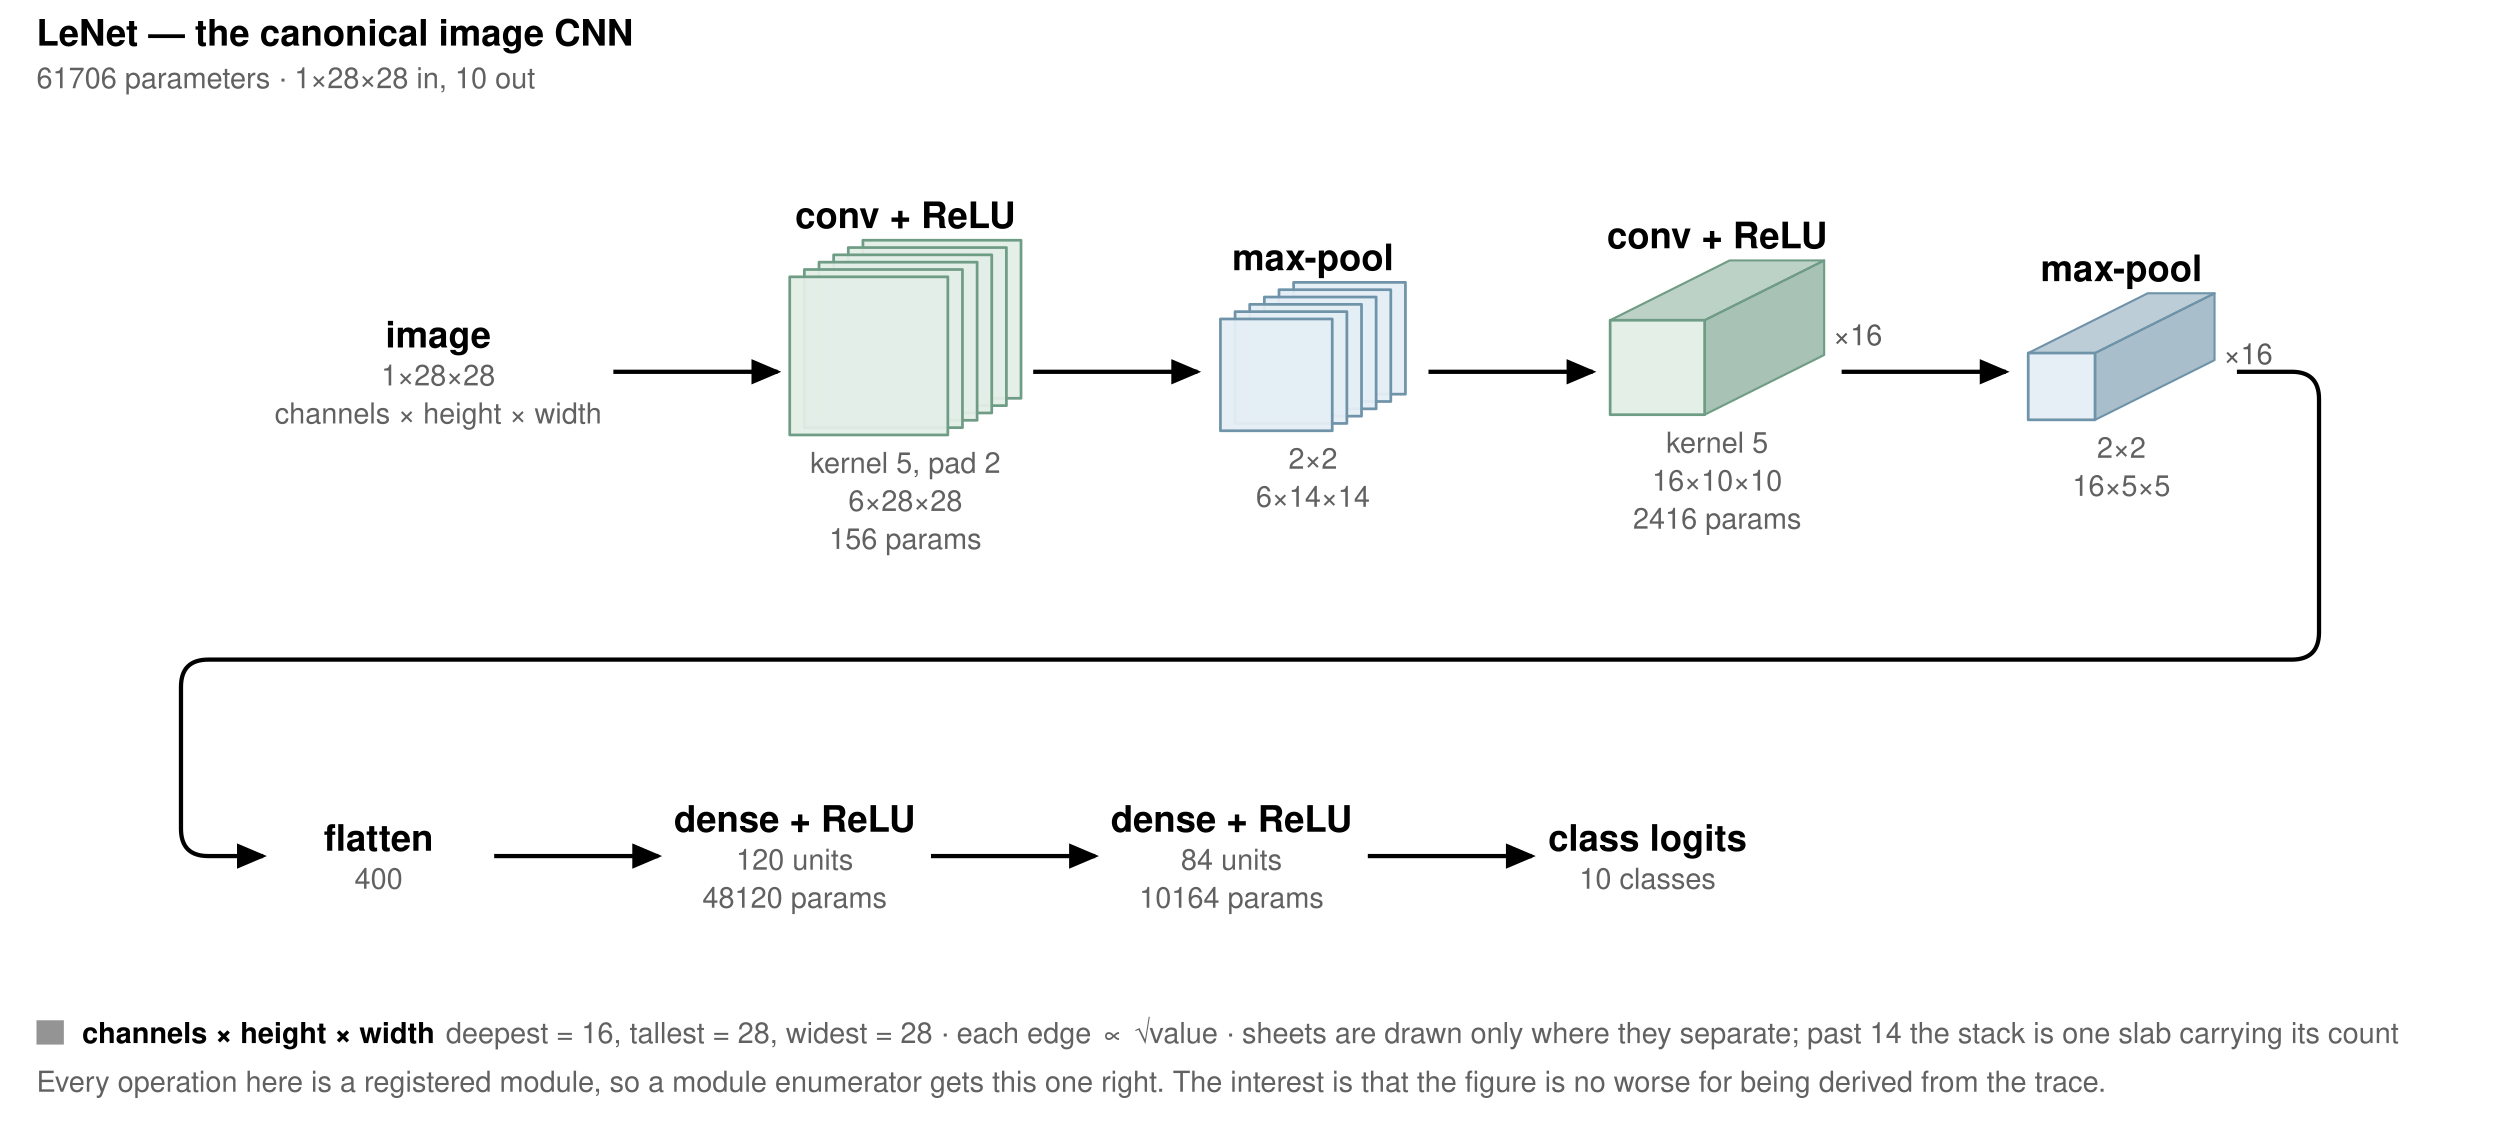
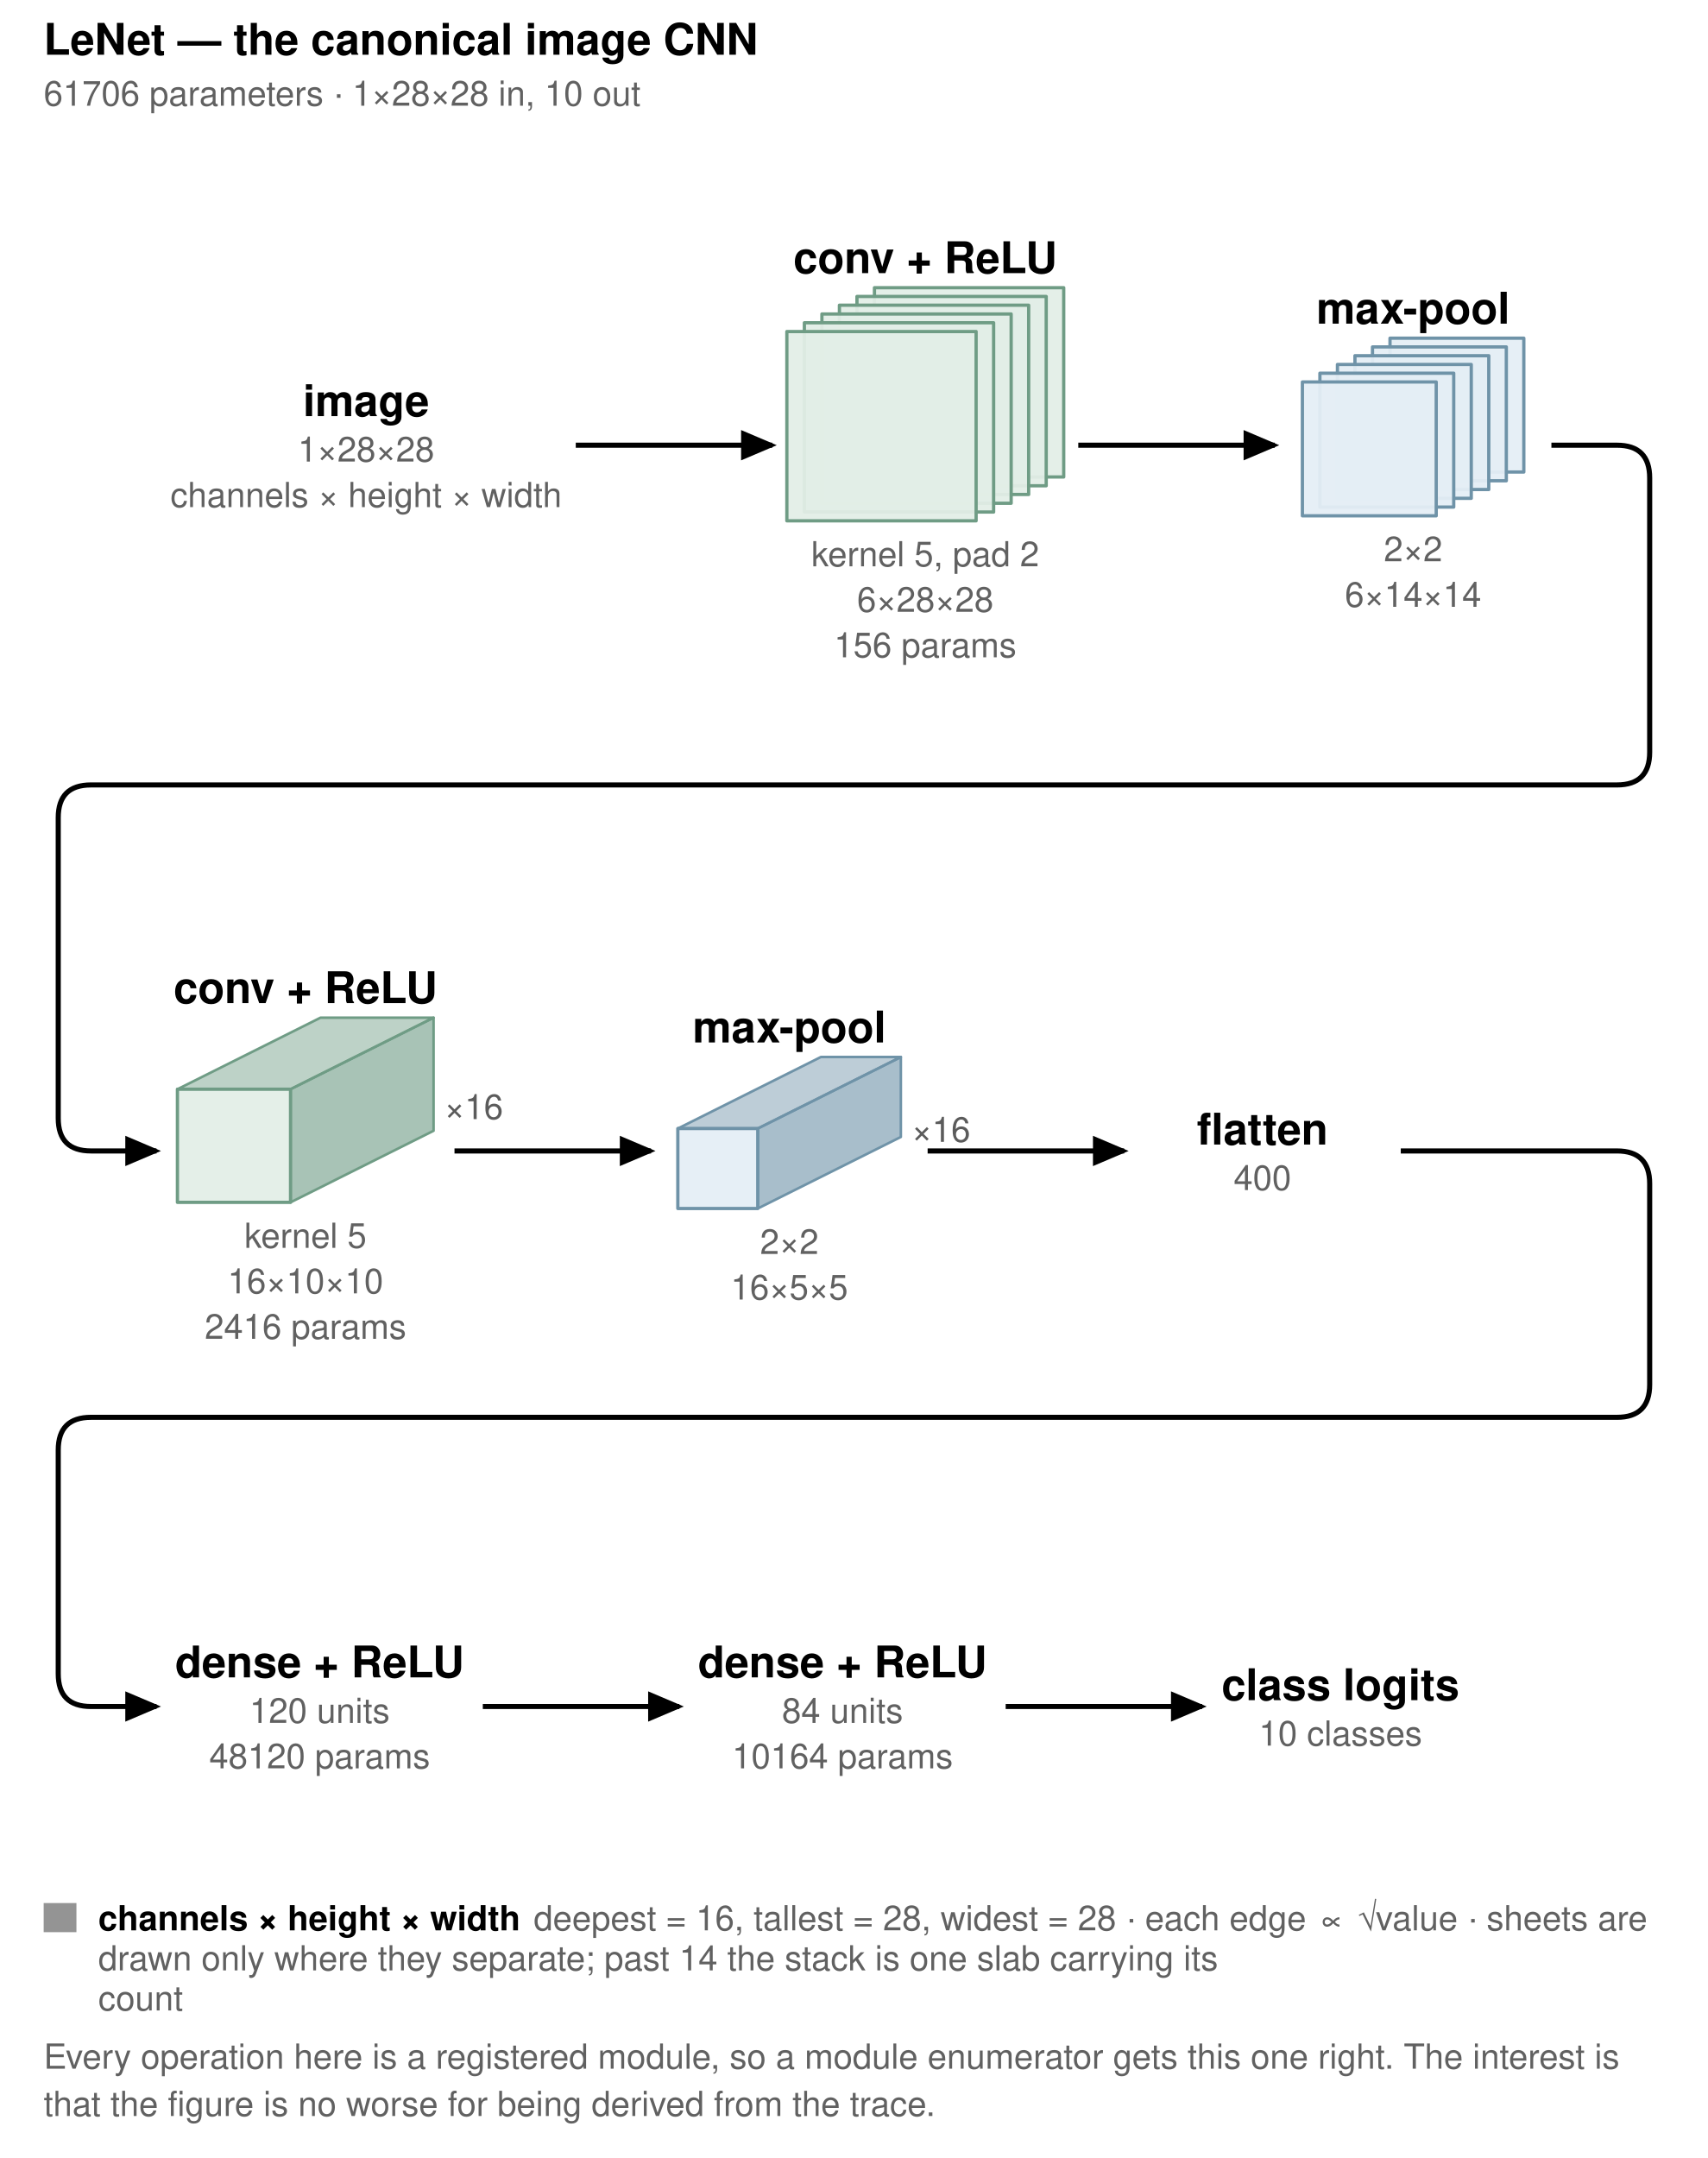
- <svg xmlns="http://www.w3.org/2000/svg" class="draughtsman" role="img" aria-label="LeNet — the canonical image CNN" viewBox="0 0 822.19 370.54" width="822.19" height="370.54">
+ <svg xmlns="http://www.w3.org/2000/svg" class="draughtsman" role="img" aria-label="LeNet — the canonical image CNN" viewBox="0 0 469.27 592.77" width="6in" height="7.58in">
  <defs>
    <marker id="ds-arrow" viewBox="0 0 8 8" refX="7" refY="4" markerWidth="7" markerHeight="7" orient="auto-start-reverse">
      <path d="M0 0.6 L8 4 L0 7.4 Z" style="fill:currentColor" />
    </marker>
  </defs>
  <text class="ds-title" x="12" y="15" style="font-family:Helvetica Neue, Helvetica, Arial, sans-serif;font-size:12.0px;font-weight:600;fill:currentColor">LeNet — the canonical image CNN</text>
  <text class="ds-subtitle" x="12" y="29" style="font-family:Helvetica Neue, Helvetica, Arial, sans-serif;font-size:9.5px;fill:currentColor;opacity:0.62">61706 parameters · 1×28×28 in, 10 out</text>
-   <g class="ds-body" transform="translate(43.52 36)">
+   <g class="ds-body" transform="translate(0 36)">
    <path class="ds-edge ds-edge-solid" data-from="image" data-to="conv1" d="M158.2 86.27 C185.2 86.27 185.2 86.27 212.2 86.27" style="fill:none;stroke:currentColor;stroke-width:1.4" marker-end="url(#ds-arrow)" />
    <path class="ds-edge ds-edge-solid" data-from="conv1" data-to="pool1" d="M296.27 86.27 C323.27 86.27 323.27 86.27 350.27 86.27" style="fill:none;stroke:currentColor;stroke-width:1.4" marker-end="url(#ds-arrow)" />
-     <path class="ds-edge ds-edge-solid" data-from="pool1" data-to="conv2" d="M426.27 86.27 C453.27 86.27 453.27 86.27 480.27 86.27" style="fill:none;stroke:currentColor;stroke-width:1.4" marker-end="url(#ds-arrow)" />
-     <path class="ds-edge ds-edge-solid" data-from="conv2" data-to="pool2" d="M562.15 86.27 C589.15 86.27 589.15 86.27 616.15 86.27" style="fill:none;stroke:currentColor;stroke-width:1.4" marker-end="url(#ds-arrow)" />
-     <path class="ds-edge ds-edge-solid" data-from="pool2" data-to="flatten" d="M692.15 86.27 L710.15 86.27 Q719.15 86.27 719.15 95.27 L719.15 171.93 Q719.15 180.93 710.15 180.93 L25 180.93 Q16 180.93 16 189.93 L16 236.54 Q16 245.54 25 245.54 L43 245.54" style="fill:none;stroke:currentColor;stroke-width:1.4" marker-end="url(#ds-arrow)" />
-     <path class="ds-edge ds-edge-solid" data-from="flatten" data-to="fc1" d="M119 245.54 C146 245.54 146 245.54 173 245.54" style="fill:none;stroke:currentColor;stroke-width:1.4" marker-end="url(#ds-arrow)" />
-     <path class="ds-edge ds-edge-solid" data-from="fc1" data-to="fc2" d="M262.66 245.54 C289.66 245.54 289.66 245.54 316.66 245.54" style="fill:none;stroke:currentColor;stroke-width:1.4" marker-end="url(#ds-arrow)" />
-     <path class="ds-edge ds-edge-solid" data-from="fc2" data-to="logits" d="M406.32 245.54 C433.32 245.54 433.32 245.54 460.32 245.54" style="fill:none;stroke:currentColor;stroke-width:1.4" marker-end="url(#ds-arrow)" />
+     <path class="ds-edge ds-edge-solid" data-from="pool1" data-to="conv2" d="M426.27 86.27 L444.27 86.27 Q453.27 86.27 453.27 95.27 L453.27 170.6 Q453.27 179.6 444.27 179.6 L25 179.6 Q16 179.6 16 188.6 L16 271.15 Q16 280.15 25 280.15 L43 280.15" style="fill:none;stroke:currentColor;stroke-width:1.4" marker-end="url(#ds-arrow)" />
+     <path class="ds-edge ds-edge-solid" data-from="conv2" data-to="pool2" d="M124.88 280.15 C151.88 280.15 151.88 280.15 178.88 280.15" style="fill:none;stroke:currentColor;stroke-width:1.4" marker-end="url(#ds-arrow)" />
+     <path class="ds-edge ds-edge-solid" data-from="pool2" data-to="flatten" d="M254.88 280.15 C281.88 280.15 281.88 280.15 308.88 280.15" style="fill:none;stroke:currentColor;stroke-width:1.4" marker-end="url(#ds-arrow)" />
+     <path class="ds-edge ds-edge-solid" data-from="flatten" data-to="fc1" d="M384.88 280.15 L444.27 280.15 Q453.27 280.15 453.27 289.15 L453.27 344.33 Q453.27 353.33 444.27 353.33 L25 353.33 Q16 353.33 16 362.33 L16 423.77 Q16 432.77 25 432.77 L43 432.77" style="fill:none;stroke:currentColor;stroke-width:1.4" marker-end="url(#ds-arrow)" />
+     <path class="ds-edge ds-edge-solid" data-from="fc1" data-to="fc2" d="M132.66 432.77 C159.66 432.77 159.66 432.77 186.66 432.77" style="fill:none;stroke:currentColor;stroke-width:1.4" marker-end="url(#ds-arrow)" />
+     <path class="ds-edge ds-edge-solid" data-from="fc2" data-to="logits" d="M276.32 432.77 C303.32 432.77 303.32 432.77 330.32 432.77" style="fill:none;stroke:currentColor;stroke-width:1.4" marker-end="url(#ds-arrow)" />
    <g class="ds-stage ds-bare ds-kind-input" data-stage="image" data-box="43 57.27 115.2 58">
      <text x="100.6" y="78.27" text-anchor="middle" style="font-family:Helvetica Neue, Helvetica, Arial, sans-serif;font-size:12.0px;font-weight:600;fill:currentColor">image</text>
      <text x="100.6" y="90.77" text-anchor="middle" style="font-family:Helvetica Neue, Helvetica, Arial, sans-serif;font-size:9.5px;fill:currentColor;opacity:0.62">1×28×28</text>
      <text x="100.6" y="103.27" text-anchor="middle" style="font-family:Helvetica Neue, Helvetica, Arial, sans-serif;font-size:9.5px;fill:currentColor;opacity:0.62">channels × height × width</text>
    </g>
    <g class="ds-stage ds-bare ds-kind-conv" data-stage="conv1" data-box="212.2 16 84.07 140.54">
      <rect class="ds-sheet" x="240.27" y="43" width="52" height="52" style="fill:#e2eee7;fill-opacity:0.94;stroke:#6f9c85;stroke-width:0.9;stroke-linejoin:round" />
      <rect class="ds-sheet" x="235.46" y="45.41" width="52" height="52" style="fill:#e2eee7;fill-opacity:0.94;stroke:#6f9c85;stroke-width:0.9;stroke-linejoin:round" />
      <rect class="ds-sheet" x="230.64" y="47.81" width="52" height="52" style="fill:#e2eee7;fill-opacity:0.94;stroke:#6f9c85;stroke-width:0.9;stroke-linejoin:round" />
      <rect class="ds-sheet" x="225.83" y="50.22" width="52" height="52" style="fill:#e2eee7;fill-opacity:0.94;stroke:#6f9c85;stroke-width:0.9;stroke-linejoin:round" />
      <rect class="ds-sheet" x="221.01" y="52.63" width="52" height="52" style="fill:#e2eee7;fill-opacity:0.94;stroke:#6f9c85;stroke-width:0.9;stroke-linejoin:round" />
      <rect class="ds-sheet" x="216.2" y="55.04" width="52" height="52" style="fill:#e2eee7;fill-opacity:0.94;stroke:#6f9c85;stroke-width:0.9;stroke-linejoin:round" />
      <text x="254.23" y="39" text-anchor="middle" style="font-family:Helvetica Neue, Helvetica, Arial, sans-serif;font-size:12.0px;font-weight:600;fill:currentColor">conv + ReLU</text>
      <text x="254.23" y="119.54" text-anchor="middle" style="font-family:Helvetica Neue, Helvetica, Arial, sans-serif;font-size:9.5px;fill:currentColor;opacity:0.62">kernel 5, pad 2</text>
      <text x="254.23" y="132.04" text-anchor="middle" style="font-family:Helvetica Neue, Helvetica, Arial, sans-serif;font-size:9.5px;fill:currentColor;opacity:0.62">6×28×28</text>
      <text x="254.23" y="144.54" text-anchor="middle" style="font-family:Helvetica Neue, Helvetica, Arial, sans-serif;font-size:9.5px;fill:currentColor;opacity:0.62">156 params</text>
    </g>
    <g class="ds-stage ds-bare ds-kind-pool" data-stage="pool1" data-box="350.27 29.87 76 112.81">
      <rect class="ds-sheet" x="381.92" y="56.87" width="36.77" height="36.77" style="fill:#e4eef5;fill-opacity:0.94;stroke:#6f93a8;stroke-width:0.9;stroke-linejoin:round" />
      <rect class="ds-sheet" x="377.11" y="59.27" width="36.77" height="36.77" style="fill:#e4eef5;fill-opacity:0.94;stroke:#6f93a8;stroke-width:0.9;stroke-linejoin:round" />
      <rect class="ds-sheet" x="372.29" y="61.68" width="36.77" height="36.77" style="fill:#e4eef5;fill-opacity:0.94;stroke:#6f93a8;stroke-width:0.9;stroke-linejoin:round" />
      <rect class="ds-sheet" x="367.48" y="64.09" width="36.77" height="36.77" style="fill:#e4eef5;fill-opacity:0.94;stroke:#6f93a8;stroke-width:0.9;stroke-linejoin:round" />
      <rect class="ds-sheet" x="362.66" y="66.49" width="36.77" height="36.77" style="fill:#e4eef5;fill-opacity:0.94;stroke:#6f93a8;stroke-width:0.9;stroke-linejoin:round" />
      <rect class="ds-sheet" x="357.85" y="68.9" width="36.77" height="36.77" style="fill:#e4eef5;fill-opacity:0.94;stroke:#6f93a8;stroke-width:0.9;stroke-linejoin:round" />
      <text x="388.27" y="52.87" text-anchor="middle" style="font-family:Helvetica Neue, Helvetica, Arial, sans-serif;font-size:12.0px;font-weight:600;fill:currentColor">max-pool</text>
      <text x="388.27" y="118.17" text-anchor="middle" style="font-family:Helvetica Neue, Helvetica, Arial, sans-serif;font-size:9.5px;fill:currentColor;opacity:0.62">2×2</text>
      <text x="388.27" y="130.67" text-anchor="middle" style="font-family:Helvetica Neue, Helvetica, Arial, sans-serif;font-size:9.5px;fill:currentColor;opacity:0.62">6×14×14</text>
    </g>
-     <g class="ds-stage ds-bare ds-kind-conv" data-stage="conv2" data-box="480.27 22.65 81.88 127.23">
-       <polygon class="ds-sheet ds-sheet-top" points="486.02,69.31 525.32,49.65 556.4,49.65 517.09,69.31" style="fill:#6f9c85;fill-opacity:0.46;stroke:#6f9c85;stroke-width:0.7;stroke-linejoin:round" />
-       <polygon class="ds-sheet ds-sheet-side" points="517.09,69.31 556.4,49.65 556.4,80.73 517.09,100.38" style="fill:#6f9c85;fill-opacity:0.60;stroke:#6f9c85;stroke-width:0.7;stroke-linejoin:round" />
-       <rect class="ds-sheet" x="486.02" y="69.31" width="31.08" height="31.08" style="fill:#e2eee7;fill-opacity:0.94;stroke:#6f9c85;stroke-width:0.9;stroke-linejoin:round" />
-       <text x="559.4" y="77.52" style="font-family:Helvetica Neue, Helvetica, Arial, sans-serif;font-size:9.5px;fill:#5b5b5b">×16</text>
-       <text x="521.21" y="45.65" text-anchor="middle" style="font-family:Helvetica Neue, Helvetica, Arial, sans-serif;font-size:12.0px;font-weight:600;fill:currentColor">conv + ReLU</text>
-       <text x="521.21" y="112.88" text-anchor="middle" style="font-family:Helvetica Neue, Helvetica, Arial, sans-serif;font-size:9.5px;fill:currentColor;opacity:0.62">kernel 5</text>
-       <text x="521.21" y="125.38" text-anchor="middle" style="font-family:Helvetica Neue, Helvetica, Arial, sans-serif;font-size:9.5px;fill:currentColor;opacity:0.62">16×10×10</text>
-       <text x="521.21" y="137.88" text-anchor="middle" style="font-family:Helvetica Neue, Helvetica, Arial, sans-serif;font-size:9.5px;fill:currentColor;opacity:0.62">2416 params</text>
+     <g class="ds-stage ds-bare ds-kind-conv" data-stage="conv2" data-box="43 216.54 81.88 127.23">
+       <polygon class="ds-sheet ds-sheet-top" points="48.75,263.19 88.06,243.54 119.13,243.54 79.82,263.19" style="fill:#6f9c85;fill-opacity:0.46;stroke:#6f9c85;stroke-width:0.7;stroke-linejoin:round" />
+       <polygon class="ds-sheet ds-sheet-side" points="79.82,263.19 119.13,243.54 119.13,274.61 79.82,294.27" style="fill:#6f9c85;fill-opacity:0.60;stroke:#6f9c85;stroke-width:0.7;stroke-linejoin:round" />
+       <rect class="ds-sheet" x="48.75" y="263.19" width="31.08" height="31.08" style="fill:#e2eee7;fill-opacity:0.94;stroke:#6f9c85;stroke-width:0.9;stroke-linejoin:round" />
+       <text x="122.13" y="271.4" style="font-family:Helvetica Neue, Helvetica, Arial, sans-serif;font-size:9.5px;fill:#5b5b5b">×16</text>
+       <text x="83.94" y="239.54" text-anchor="middle" style="font-family:Helvetica Neue, Helvetica, Arial, sans-serif;font-size:12.0px;font-weight:600;fill:currentColor">conv + ReLU</text>
+       <text x="83.94" y="306.77" text-anchor="middle" style="font-family:Helvetica Neue, Helvetica, Arial, sans-serif;font-size:9.5px;fill:currentColor;opacity:0.62">kernel 5</text>
+       <text x="83.94" y="319.27" text-anchor="middle" style="font-family:Helvetica Neue, Helvetica, Arial, sans-serif;font-size:9.5px;fill:currentColor;opacity:0.62">16×10×10</text>
+       <text x="83.94" y="331.77" text-anchor="middle" style="font-family:Helvetica Neue, Helvetica, Arial, sans-serif;font-size:9.5px;fill:currentColor;opacity:0.62">2416 params</text>
    </g>
-     <g class="ds-stage ds-bare ds-kind-pool" data-stage="pool2" data-box="616.15 33.45 76 105.63">
-       <polygon class="ds-sheet ds-sheet-top" points="623.51,80.11 662.81,60.45 684.79,60.45 645.48,80.11" style="fill:#6f93a8;fill-opacity:0.46;stroke:#6f93a8;stroke-width:0.7;stroke-linejoin:round" />
-       <polygon class="ds-sheet ds-sheet-side" points="645.48,80.11 684.79,60.45 684.79,82.43 645.48,102.08" style="fill:#6f93a8;fill-opacity:0.60;stroke:#6f93a8;stroke-width:0.7;stroke-linejoin:round" />
-       <rect class="ds-sheet" x="623.51" y="80.11" width="21.97" height="21.97" style="fill:#e4eef5;fill-opacity:0.94;stroke:#6f93a8;stroke-width:0.9;stroke-linejoin:round" />
-       <text x="687.79" y="83.77" style="font-family:Helvetica Neue, Helvetica, Arial, sans-serif;font-size:9.5px;fill:#5b5b5b">×16</text>
-       <text x="654.15" y="56.45" text-anchor="middle" style="font-family:Helvetica Neue, Helvetica, Arial, sans-serif;font-size:12.0px;font-weight:600;fill:currentColor">max-pool</text>
-       <text x="654.15" y="114.58" text-anchor="middle" style="font-family:Helvetica Neue, Helvetica, Arial, sans-serif;font-size:9.5px;fill:currentColor;opacity:0.62">2×2</text>
-       <text x="654.15" y="127.08" text-anchor="middle" style="font-family:Helvetica Neue, Helvetica, Arial, sans-serif;font-size:9.5px;fill:currentColor;opacity:0.62">16×5×5</text>
+     <g class="ds-stage ds-bare ds-kind-pool" data-stage="pool2" data-box="178.88 227.34 76 105.63">
+       <polygon class="ds-sheet ds-sheet-top" points="186.24,273.99 225.55,254.34 247.52,254.34 208.21,273.99" style="fill:#6f93a8;fill-opacity:0.46;stroke:#6f93a8;stroke-width:0.7;stroke-linejoin:round" />
+       <polygon class="ds-sheet ds-sheet-side" points="208.21,273.99 247.52,254.34 247.52,276.31 208.21,295.96" style="fill:#6f93a8;fill-opacity:0.60;stroke:#6f93a8;stroke-width:0.7;stroke-linejoin:round" />
+       <rect class="ds-sheet" x="186.24" y="273.99" width="21.97" height="21.97" style="fill:#e4eef5;fill-opacity:0.94;stroke:#6f93a8;stroke-width:0.9;stroke-linejoin:round" />
+       <text x="250.52" y="277.65" style="font-family:Helvetica Neue, Helvetica, Arial, sans-serif;font-size:9.5px;fill:#5b5b5b">×16</text>
+       <text x="216.88" y="250.34" text-anchor="middle" style="font-family:Helvetica Neue, Helvetica, Arial, sans-serif;font-size:12.0px;font-weight:600;fill:currentColor">max-pool</text>
+       <text x="216.88" y="308.46" text-anchor="middle" style="font-family:Helvetica Neue, Helvetica, Arial, sans-serif;font-size:9.5px;fill:currentColor;opacity:0.62">2×2</text>
+       <text x="216.88" y="320.96" text-anchor="middle" style="font-family:Helvetica Neue, Helvetica, Arial, sans-serif;font-size:9.5px;fill:currentColor;opacity:0.62">16×5×5</text>
    </g>
-     <g class="ds-stage ds-bare ds-kind-op" data-stage="flatten" data-box="43 222.79 76 45.5">
-       <text x="81" y="243.79" text-anchor="middle" style="font-family:Helvetica Neue, Helvetica, Arial, sans-serif;font-size:12.0px;font-weight:600;fill:currentColor">flatten</text>
-       <text x="81" y="256.29" text-anchor="middle" style="font-family:Helvetica Neue, Helvetica, Arial, sans-serif;font-size:9.5px;fill:currentColor;opacity:0.62">400</text>
+     <g class="ds-stage ds-bare ds-kind-op" data-stage="flatten" data-box="308.88 257.4 76 45.5">
+       <text x="346.88" y="278.4" text-anchor="middle" style="font-family:Helvetica Neue, Helvetica, Arial, sans-serif;font-size:12.0px;font-weight:600;fill:currentColor">flatten</text>
+       <text x="346.88" y="290.9" text-anchor="middle" style="font-family:Helvetica Neue, Helvetica, Arial, sans-serif;font-size:9.5px;fill:currentColor;opacity:0.62">400</text>
    </g>
-     <g class="ds-stage ds-bare ds-kind-stack" data-stage="fc1" data-box="173 216.54 89.66 58">
-       <text x="217.83" y="237.54" text-anchor="middle" style="font-family:Helvetica Neue, Helvetica, Arial, sans-serif;font-size:12.0px;font-weight:600;fill:currentColor">dense + ReLU</text>
-       <text x="217.83" y="250.04" text-anchor="middle" style="font-family:Helvetica Neue, Helvetica, Arial, sans-serif;font-size:9.5px;fill:currentColor;opacity:0.62">120 units</text>
-       <text x="217.83" y="262.54" text-anchor="middle" style="font-family:Helvetica Neue, Helvetica, Arial, sans-serif;font-size:9.5px;fill:currentColor;opacity:0.62">48120 params</text>
+     <g class="ds-stage ds-bare ds-kind-stack" data-stage="fc1" data-box="43 403.77 89.66 58">
+       <text x="87.83" y="424.77" text-anchor="middle" style="font-family:Helvetica Neue, Helvetica, Arial, sans-serif;font-size:12.0px;font-weight:600;fill:currentColor">dense + ReLU</text>
+       <text x="87.83" y="437.27" text-anchor="middle" style="font-family:Helvetica Neue, Helvetica, Arial, sans-serif;font-size:9.5px;fill:currentColor;opacity:0.62">120 units</text>
+       <text x="87.83" y="449.77" text-anchor="middle" style="font-family:Helvetica Neue, Helvetica, Arial, sans-serif;font-size:9.5px;fill:currentColor;opacity:0.62">48120 params</text>
    </g>
-     <g class="ds-stage ds-bare ds-kind-stack" data-stage="fc2" data-box="316.66 216.54 89.66 58">
-       <text x="361.49" y="237.54" text-anchor="middle" style="font-family:Helvetica Neue, Helvetica, Arial, sans-serif;font-size:12.0px;font-weight:600;fill:currentColor">dense + ReLU</text>
-       <text x="361.49" y="250.04" text-anchor="middle" style="font-family:Helvetica Neue, Helvetica, Arial, sans-serif;font-size:9.5px;fill:currentColor;opacity:0.62">84 units</text>
-       <text x="361.49" y="262.54" text-anchor="middle" style="font-family:Helvetica Neue, Helvetica, Arial, sans-serif;font-size:9.5px;fill:currentColor;opacity:0.62">10164 params</text>
+     <g class="ds-stage ds-bare ds-kind-stack" data-stage="fc2" data-box="186.66 403.77 89.66 58">
+       <text x="231.49" y="424.77" text-anchor="middle" style="font-family:Helvetica Neue, Helvetica, Arial, sans-serif;font-size:12.0px;font-weight:600;fill:currentColor">dense + ReLU</text>
+       <text x="231.49" y="437.27" text-anchor="middle" style="font-family:Helvetica Neue, Helvetica, Arial, sans-serif;font-size:9.5px;fill:currentColor;opacity:0.62">84 units</text>
+       <text x="231.49" y="449.77" text-anchor="middle" style="font-family:Helvetica Neue, Helvetica, Arial, sans-serif;font-size:9.5px;fill:currentColor;opacity:0.62">10164 params</text>
    </g>
-     <g class="ds-stage ds-bare ds-kind-output" data-stage="logits" data-box="460.32 222.79 76 45.5">
-       <text x="498.32" y="243.79" text-anchor="middle" style="font-family:Helvetica Neue, Helvetica, Arial, sans-serif;font-size:12.0px;font-weight:600;fill:currentColor">class logits</text>
-       <text x="498.32" y="256.29" text-anchor="middle" style="font-family:Helvetica Neue, Helvetica, Arial, sans-serif;font-size:9.5px;fill:currentColor;opacity:0.62">10 classes</text>
+     <g class="ds-stage ds-bare ds-kind-output" data-stage="logits" data-box="330.32 410.02 76 45.5">
+       <text x="368.32" y="431.02" text-anchor="middle" style="font-family:Helvetica Neue, Helvetica, Arial, sans-serif;font-size:12.0px;font-weight:600;fill:currentColor">class logits</text>
+       <text x="368.32" y="443.52" text-anchor="middle" style="font-family:Helvetica Neue, Helvetica, Arial, sans-serif;font-size:9.5px;fill:currentColor;opacity:0.62">10 classes</text>
    </g>
  </g>
  <g class="ds-legend">
-     <rect class="ds-legend-glyph" x="12" y="335.54" width="9" height="8" style="fill:currentColor;fill-opacity:0.42" />
-     <text class="ds-legend-label" x="27" y="343.04" style="font-family:Helvetica Neue, Helvetica, Arial, sans-serif;font-size:9.5px;font-weight:600;fill:currentColor">channels × height × width</text>
-     <text class="ds-legend-share" x="146.63" y="343.04" style="font-family:Helvetica Neue, Helvetica, Arial, sans-serif;font-size:9.5px;fill:currentColor;opacity:0.62">deepest = 16, tallest = 28, widest = 28 · each edge ∝ √value · sheets are drawn only where they separate; past 14 the stack is one slab carrying its count</text>
+     <rect class="ds-legend-glyph" x="12" y="522.77" width="9" height="8" style="fill:currentColor;fill-opacity:0.42" />
+     <text class="ds-legend-label" x="27" y="530.27" style="font-family:Helvetica Neue, Helvetica, Arial, sans-serif;font-size:9.5px;font-weight:600;fill:currentColor">channels × height × width</text>
+     <text class="ds-legend-share" x="146.63" y="530.27" style="font-family:Helvetica Neue, Helvetica, Arial, sans-serif;font-size:9.5px;fill:currentColor;opacity:0.62">deepest = 16, tallest = 28, widest = 28 · each edge ∝ √value · sheets are</text>
+     <text class="ds-legend-share" x="27" y="541.27" style="font-family:Helvetica Neue, Helvetica, Arial, sans-serif;font-size:9.5px;fill:currentColor;opacity:0.62">drawn only where they separate; past 14 the stack is one slab carrying its</text>
+     <text class="ds-legend-share" x="27" y="552.27" style="font-family:Helvetica Neue, Helvetica, Arial, sans-serif;font-size:9.5px;fill:currentColor;opacity:0.62">count</text>
  </g>
-   <text class="ds-caption" x="12" y="359.04" style="font-family:Helvetica Neue, Helvetica, Arial, sans-serif;font-size:9.5px;fill:currentColor;opacity:0.62">Every operation here is a registered module, so a module enumerator gets this one right. The interest is that the figure is no worse for being derived from the trace.</text>
+   <text class="ds-caption" x="12" y="568.27" style="font-family:Helvetica Neue, Helvetica, Arial, sans-serif;font-size:9.5px;fill:currentColor;opacity:0.62">Every operation here is a registered module, so a module enumerator gets this one right. The interest is</text>
+   <text class="ds-caption" x="12" y="581.27" style="font-family:Helvetica Neue, Helvetica, Arial, sans-serif;font-size:9.5px;fill:currentColor;opacity:0.62">that the figure is no worse for being derived from the trace.</text>
</svg>
